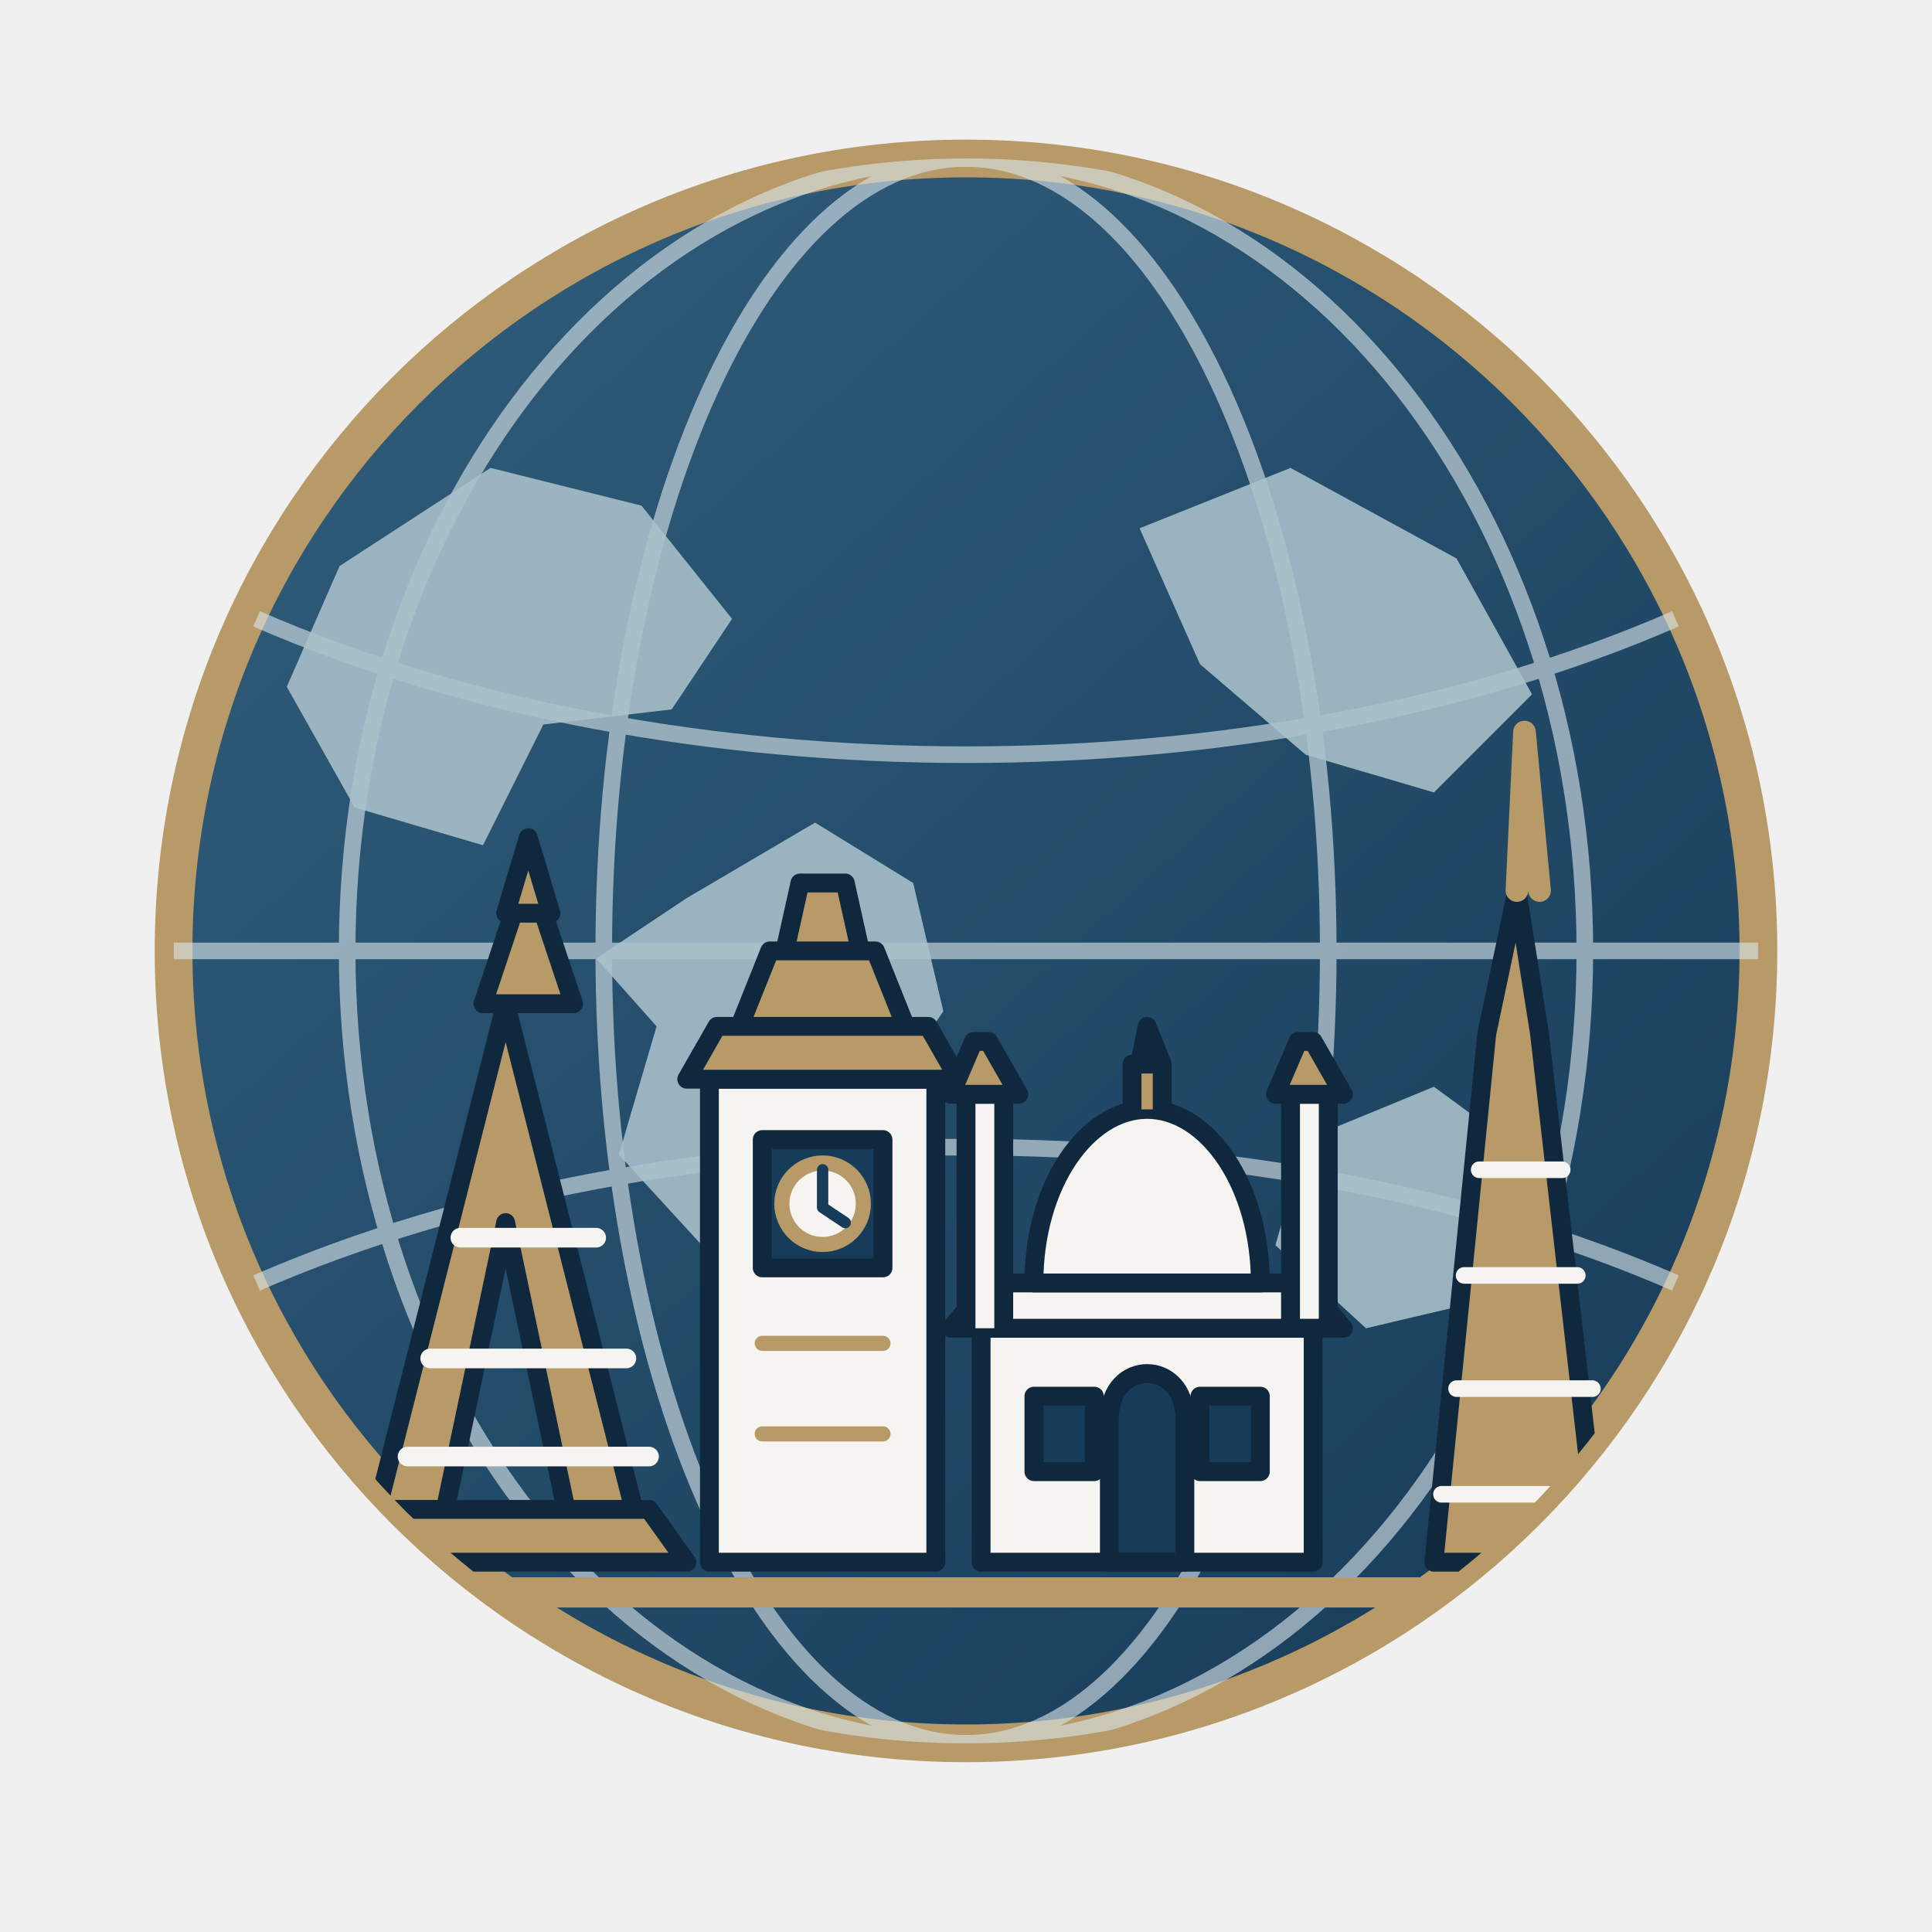
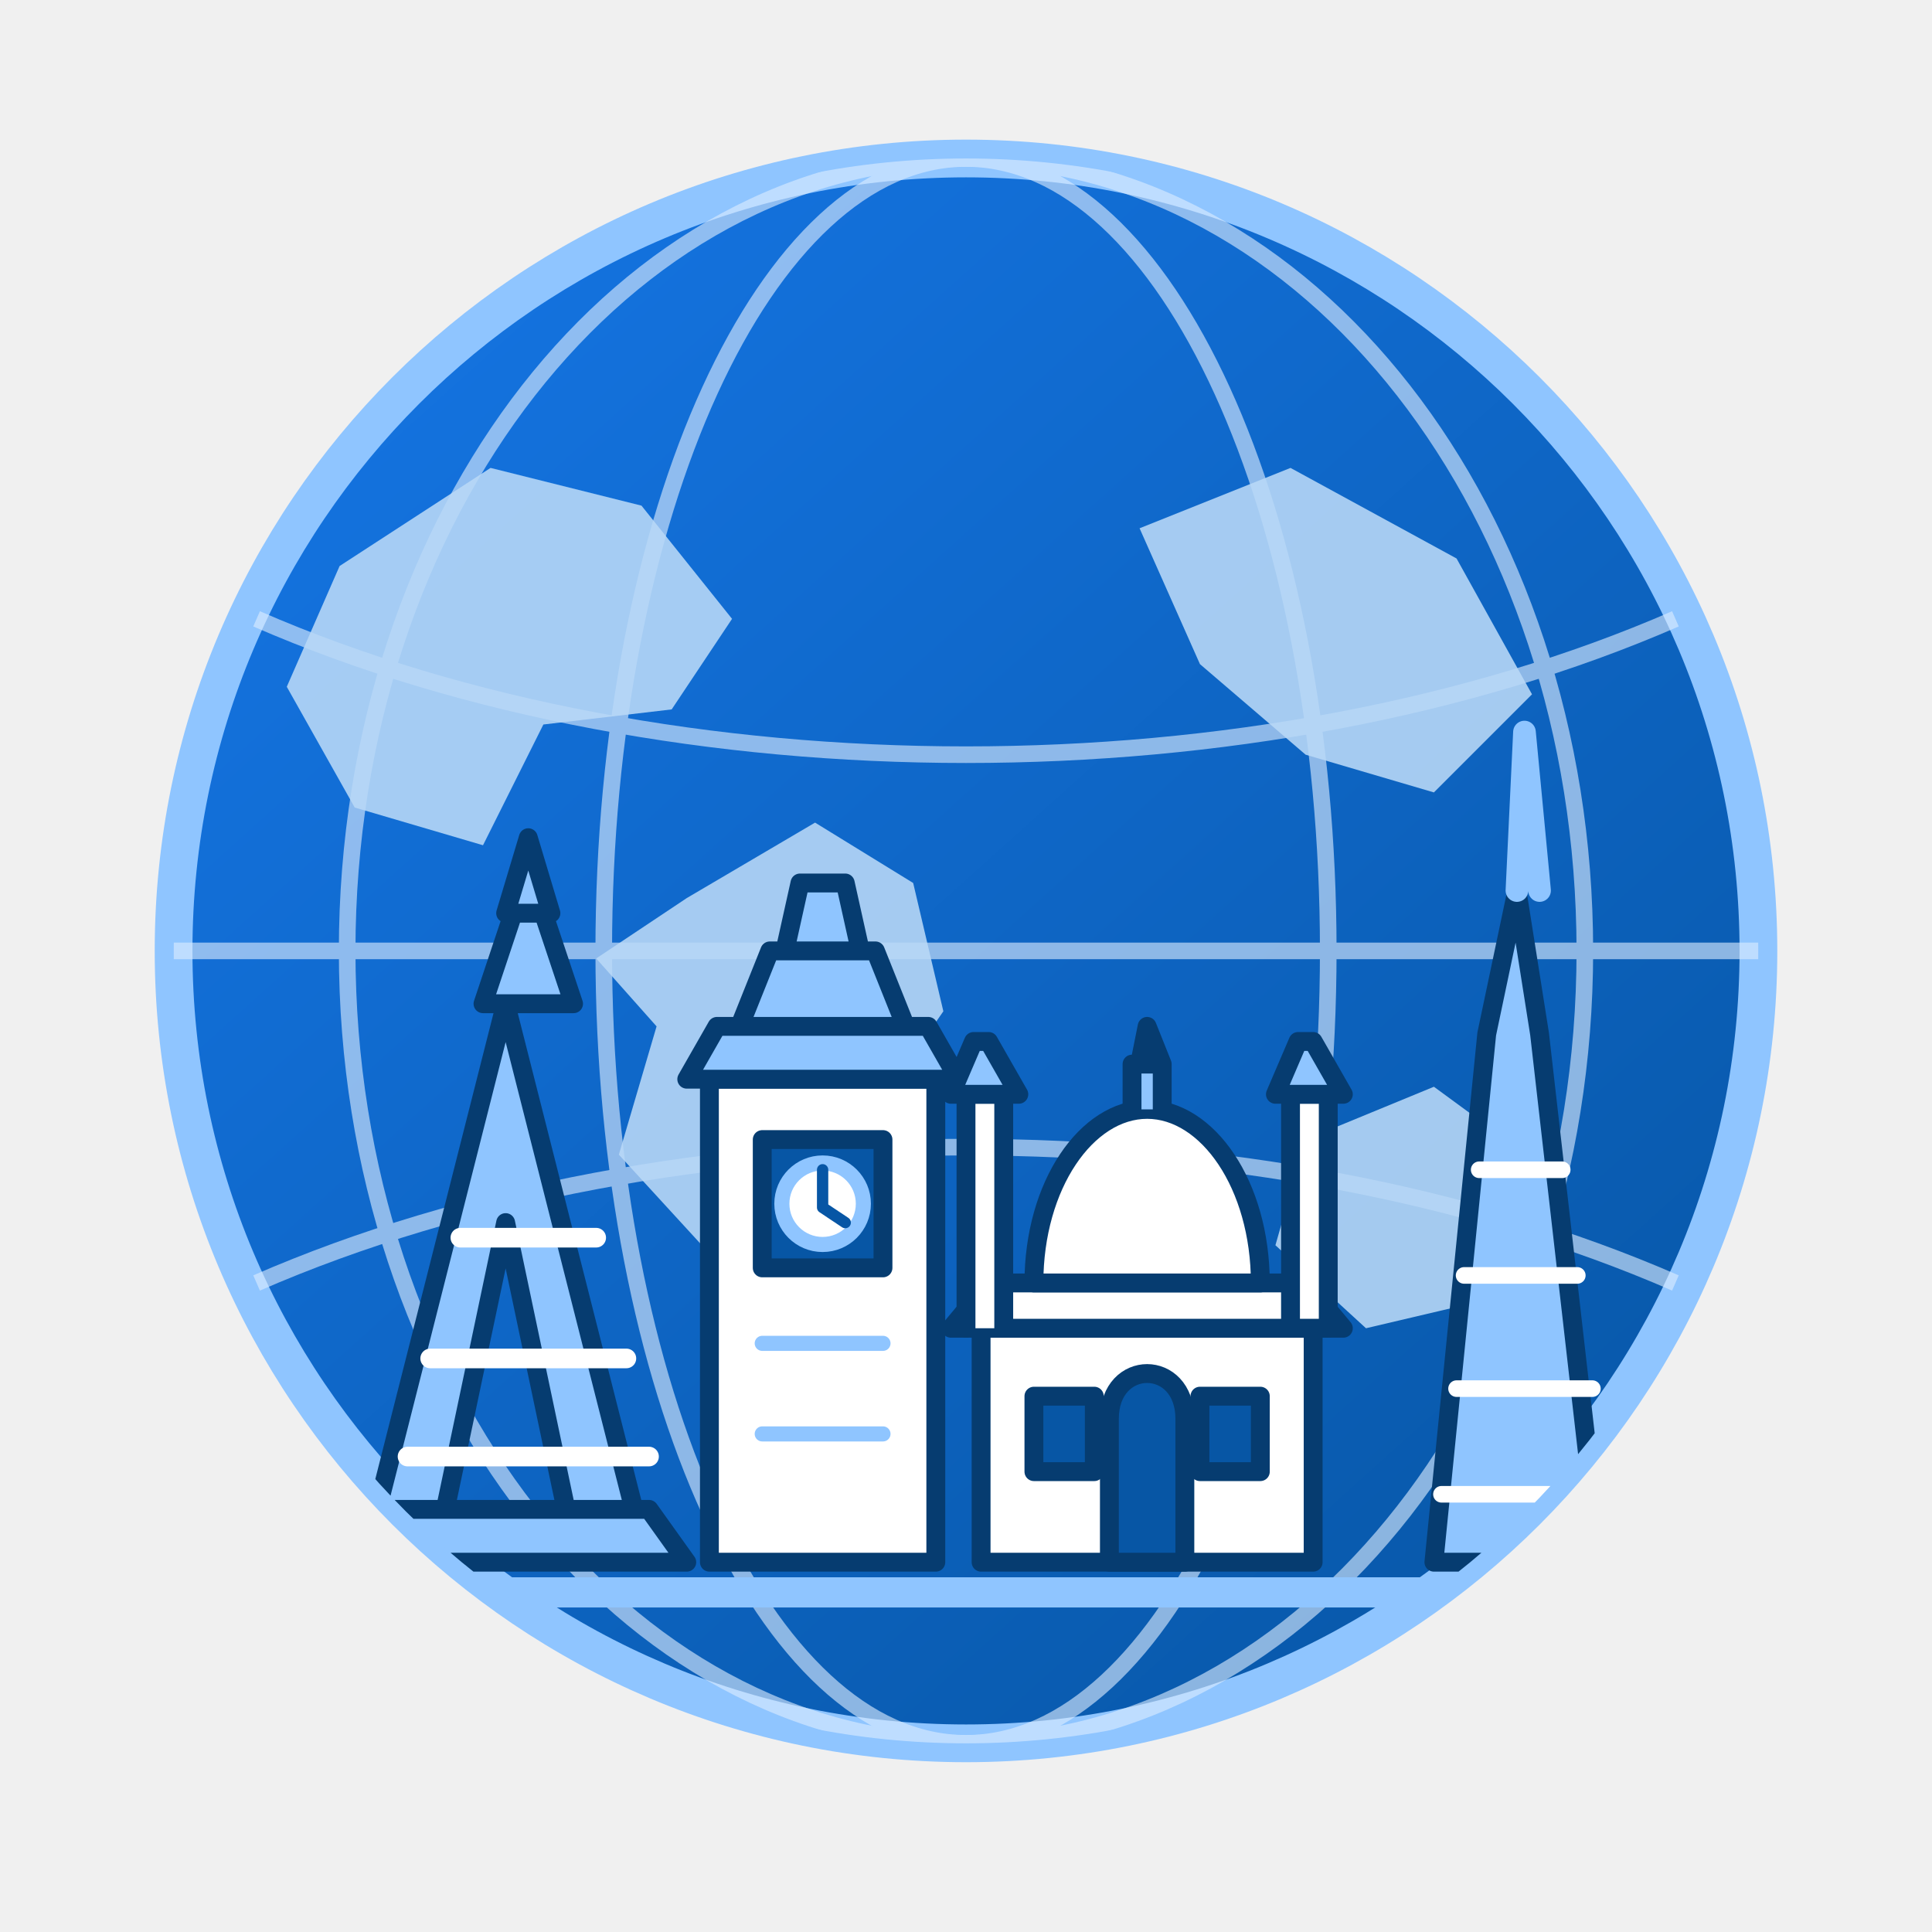
<svg xmlns="http://www.w3.org/2000/svg" viewBox="0 0 256 256" role="img" aria-labelledby="title desc">
  <defs>
    <clipPath id="globe">
      <circle cx="128" cy="126" r="105" />
    </clipPath>
    <linearGradient id="ocean" x1="0" y1="0" x2="0.9" y2="1">
-       <stop offset="0" stop-color="#315f7d" />
-       <stop offset="1" stop-color="#173c59" />
+       <stop offset="0" stop-color="#1677e8" />
+       <stop offset="1" stop-color="#0756a5" />
    </linearGradient>
  </defs>
-   <circle cx="128" cy="126" r="105" fill="url(#ocean)" stroke="#b79a68" stroke-width="5" />
+   <circle cx="128" cy="126" r="105" fill="url(#ocean)" stroke="#8fc5ff" stroke-width="5" />
  <g clip-path="url(#globe)">
-     <g fill="none" stroke="#d9e4e8" stroke-width="2.2" opacity=".62">
+     <g fill="none" stroke="#dcecff" stroke-width="2.2" opacity=".62">
      <ellipse cx="128" cy="126" rx="48" ry="105" />
      <ellipse cx="128" cy="126" rx="82" ry="105" />
      <path d="M23 126h210M34 82c55 24 133 24 188 0M34 170c55-24 133-24 188 0" />
    </g>
-     <g fill="#a9c2cb" opacity=".88">
+     <g fill="#b9d9f7" opacity=".88">
      <path d="M45 75l20-13 20 5 12 15-8 12-17 2-8 16-17-5-9-16z" />
      <path d="M91 119l17-10 13 8 4 17-9 13-3 23-12 13-8-18-11-12 5-17-8-9z" />
      <path d="M151 70l20-8 22 12 10 18-13 13-17-5-14-12z" />
      <path d="M173 151l17-7 15 11-7 17-17 4-12-11z" />
    </g>
-     <g stroke="#10283d" stroke-width="2.5" stroke-linejoin="round" stroke-linecap="round">
-       <g fill="#b79a68">
+     <g stroke="#063c70" stroke-width="2.5" stroke-linejoin="round" stroke-linecap="round">
+       <g fill="#8fc5ff">
        <path d="M43 207h48l-5-7H48zM50 200l17-67 17 67h-9l-8-38-8 38z" />
-         <path d="M61 164h18M57 180h26M54 193h32" fill="none" stroke="#f5f4f0" stroke-width="2.6" />
+         <path d="M61 164h18M57 180h26M54 193h32" fill="none" stroke="#ffffff" stroke-width="2.6" />
        <path d="M64 133h12l-4-12h-4zM67 121h6l-3-10z" />
      </g>
      <g>
-         <path fill="#f5f4f0" d="M94 207V143h30v64z" />
-         <path fill="#b79a68" d="M91 143h36l-4-7H95zM98 136h22l-4-10h-14zM104 126h10l-2-9h-6z" />
-         <path fill="#173c59" d="M101 151h16v17h-16z" />
-         <circle cx="109" cy="159.5" r="5.4" fill="#f5f4f0" stroke="#b79a68" stroke-width="2" />
-         <path d="M109 155v5l3 2" fill="none" stroke="#173c59" stroke-width="1.5" />
-         <path d="M101 178h16M101 190h16" stroke="#b79a68" stroke-width="2" />
+         <path fill="#ffffff" d="M94 207V143h30v64z" />
+         <path fill="#8fc5ff" d="M91 143h36l-4-7H95zM98 136h22l-4-10h-14zM104 126h10l-2-9h-6z" />
+         <path fill="#0756a5" d="M101 151h16v17h-16z" />
+         <circle cx="109" cy="159.5" r="5.4" fill="#ffffff" stroke="#8fc5ff" stroke-width="2" />
+         <path d="M109 155v5l3 2" fill="none" stroke="#0756a5" stroke-width="1.5" />
+         <path d="M101 178h16M101 190h16" stroke="#8fc5ff" stroke-width="2" />
      </g>
-       <g fill="#f5f4f0">
+       <g fill="#ffffff">
        <path d="M130 207v-31h44v31z" />
        <path d="M126 176h52l-5-6h-42z" />
        <path d="M137 170c0-13 7-23 15-23s15 10 15 23z" />
-         <path d="M150 147v-6h4v6M151 141l1-5 2 5" fill="#b79a68" />
+         <path d="M150 147v-6h4v6M151 141l1-5 2 5" fill="#8fc5ff" />
        <path d="M128 176v-31h5v31M171 176v-31h5v31z" />
-         <path d="M126 145h9l-4-7h-2zM169 145h9l-4-7h-2z" fill="#b79a68" />
-         <path d="M147 207v-19c0-8 10-8 10 0v19z" fill="#173c59" />
-         <path d="M137 185h8v10h-8zm22 0h8v10h-8z" fill="#173c59" />
+         <path d="M126 145h9l-4-7h-2zM169 145h9l-4-7h-2z" fill="#8fc5ff" />
+         <path d="M147 207v-19c0-8 10-8 10 0v19z" fill="#0756a5" />
+         <path d="M137 185h8v10h-8zm22 0h8v10h-8z" fill="#0756a5" />
      </g>
-       <g fill="#b79a68">
+       <g fill="#8fc5ff">
        <path d="M190 207l7-70 4-19 3 19 8 70z" />
-         <path d="M196 155h11M194 169h15M193 184h18M191 198h22" fill="none" stroke="#f5f4f0" stroke-width="2.2" />
-         <path d="M201 118l1-21 2 21" fill="none" stroke="#b79a68" stroke-width="3" />
+         <path d="M196 155h11M194 169h15M193 184h18M191 198h22" fill="none" stroke="#ffffff" stroke-width="2.2" />
+         <path d="M201 118l1-21 2 21" fill="none" stroke="#8fc5ff" stroke-width="3" />
      </g>
    </g>
-     <path d="M28 211h200" stroke="#b79a68" stroke-width="4" stroke-linecap="round" />
+     <path d="M28 211h200" stroke="#8fc5ff" stroke-width="4" stroke-linecap="round" />
  </g>
</svg>
